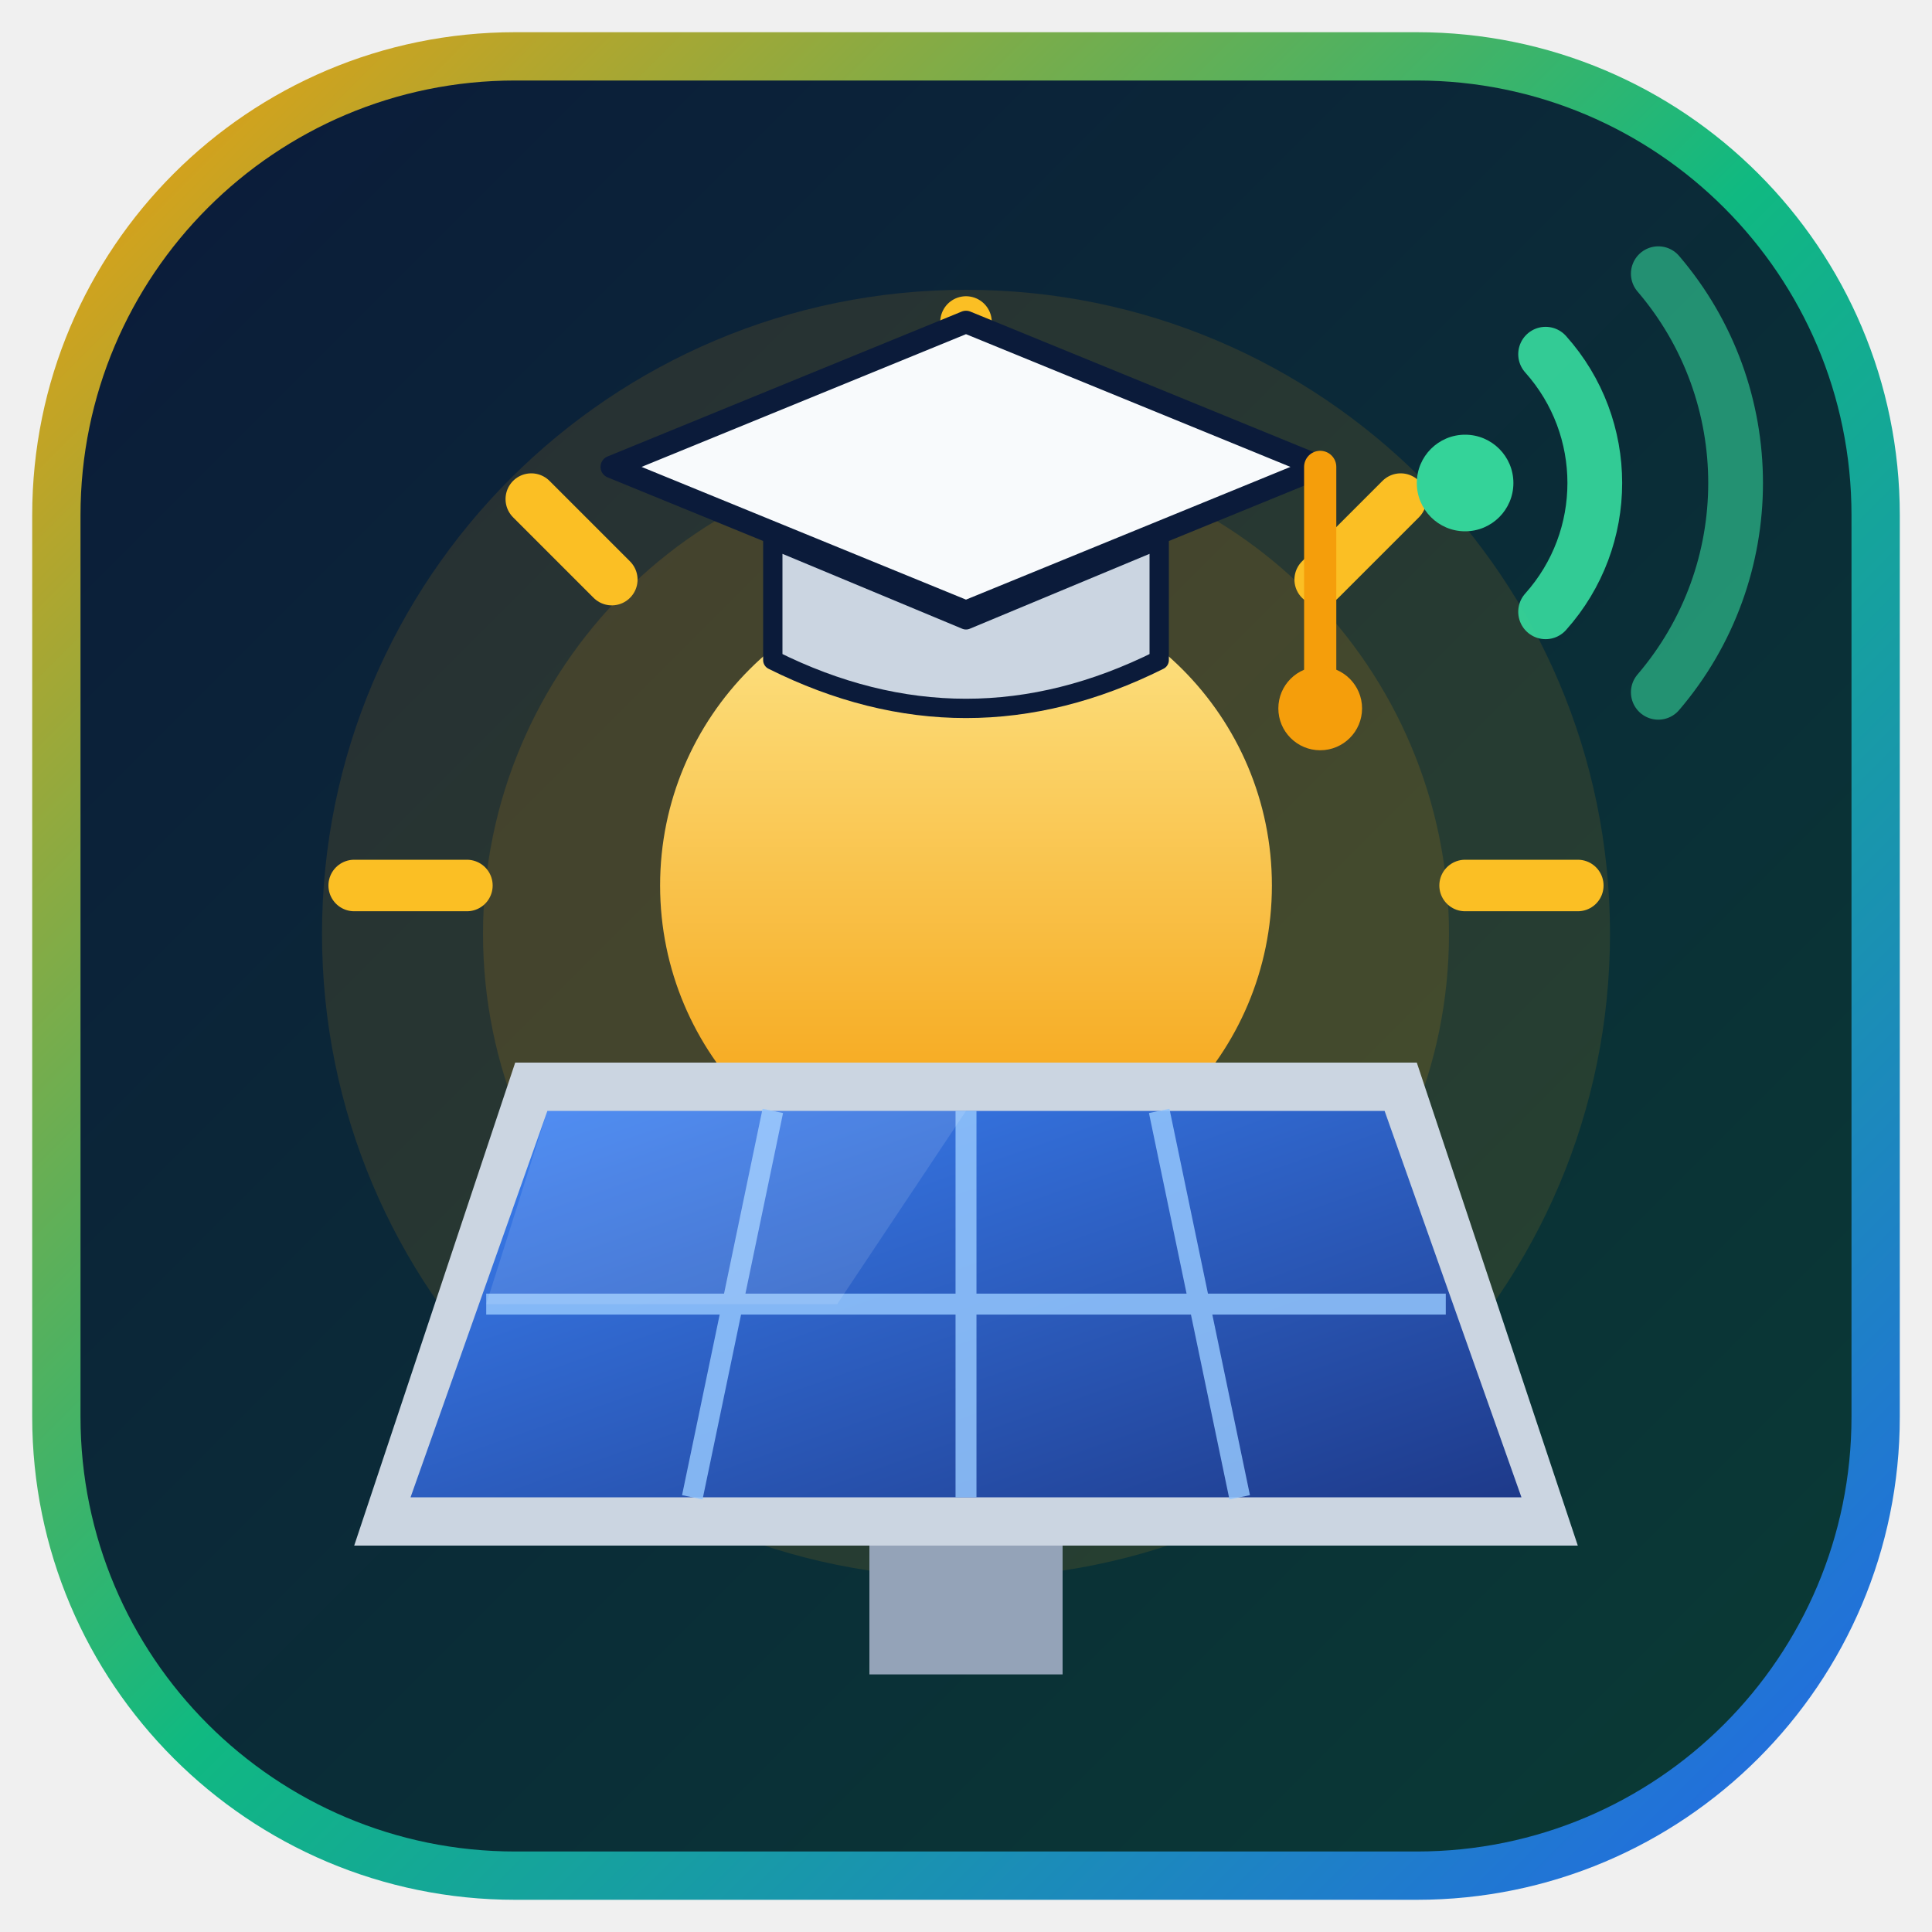
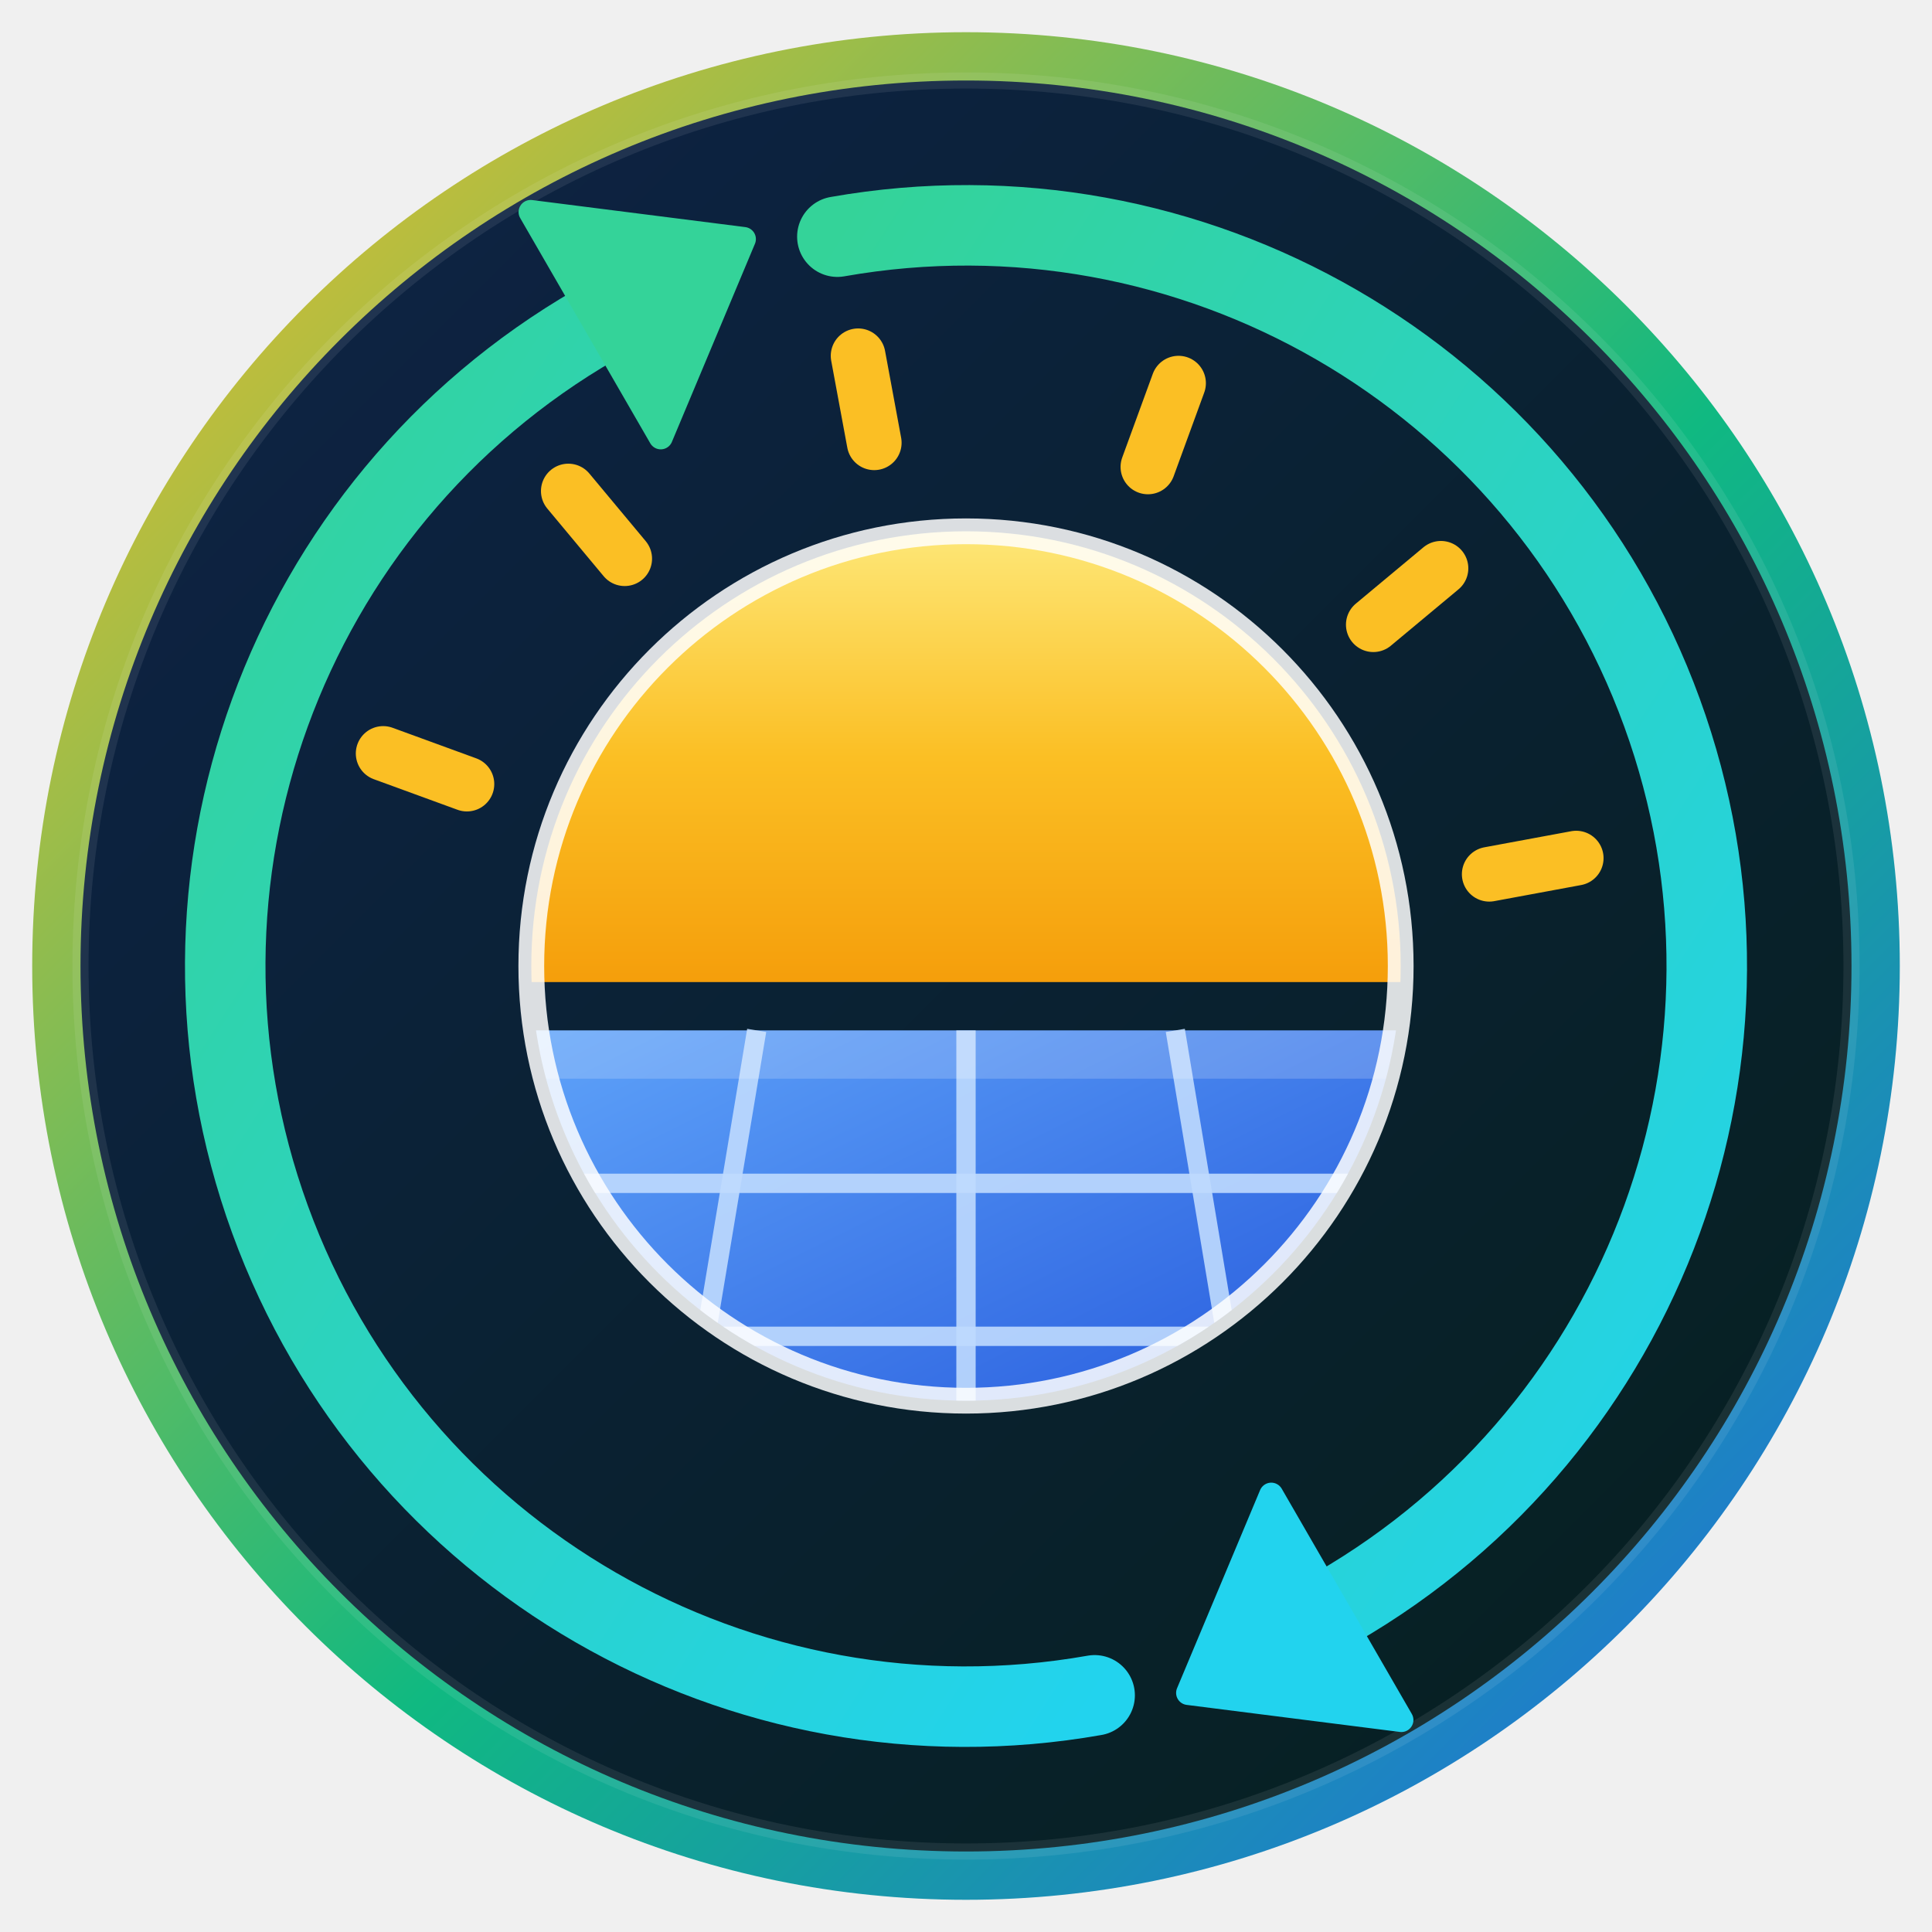
<svg xmlns="http://www.w3.org/2000/svg" viewBox="0 0 120 120" role="img" aria-label="Solar PAYG Mauritanie">
  <defs>
    <linearGradient id="bg" x1="0" y1="0" x2="1" y2="1">
-       <stop offset="0" stop-color="#0B1B3A" />
-       <stop offset="1" stop-color="#0A3B35" />
+       <stop offset="0" stop-color="#0E2347" />
+       <stop offset="1" stop-color="#06201E" />
+     </linearGradient>
+     <linearGradient id="rim" x1="0" y1="0" x2="1" y2="1">
+       <stop offset="0" stop-color="#FBBF24" />
+       <stop offset=".55" stop-color="#10B981" />
+       <stop offset="1" stop-color="#2563EB" />
    </linearGradient>
    <linearGradient id="sun" x1="0" y1="0" x2="0" y2="1">
-       <stop offset="0" stop-color="#FDE68A" />
+       <stop offset="0" stop-color="#FEF08A" />
+       <stop offset=".55" stop-color="#FBBF24" />
      <stop offset="1" stop-color="#F59E0B" />
    </linearGradient>
-     <linearGradient id="panel" x1="0" y1="0" x2="1" y2="1">
-       <stop offset="0" stop-color="#3B82F6" />
-       <stop offset="1" stop-color="#1E3A8A" />
+     <linearGradient id="pan" x1="0" y1="0" x2="1" y2="1">
+       <stop offset="0" stop-color="#60A5FA" />
+       <stop offset="1" stop-color="#1D4ED8" />
    </linearGradient>
-     <linearGradient id="ring" x1="0" y1="0" x2="1" y2="1">
-       <stop offset="0" stop-color="#F59E0B" />
-       <stop offset=".5" stop-color="#10B981" />
-       <stop offset="1" stop-color="#2563EB" />
+     <linearGradient id="arc" x1="0" y1="0" x2="1" y2="1">
+       <stop offset="0" stop-color="#34D399" />
+       <stop offset="1" stop-color="#22D3EE" />
    </linearGradient>
-     <clipPath id="clip">
-       <rect x="4" y="4" width="112" height="112" rx="28" />
+     <clipPath id="disc">
+       <circle cx="60" cy="60" r="27" />
    </clipPath>
  </defs>
-   <rect x="2" y="2" width="116" height="116" rx="30" fill="url(#ring)" />
-   <rect x="5" y="5" width="110" height="110" rx="27" fill="url(#bg)" />
-   <g clip-path="url(#clip)">
-     <circle cx="60" cy="58" r="40" fill="#F59E0B" opacity=".12" />
-     <circle cx="60" cy="58" r="30" fill="#F59E0B" opacity=".14" />
-     <g stroke="#FBBF24" stroke-width="3.2" stroke-linecap="round">
-       <line x1="60" y1="20" x2="60" y2="27" />
-       <line x1="33" y1="31" x2="38" y2="36" />
-       <line x1="87" y1="31" x2="82" y2="36" />
-       <line x1="22" y1="55" x2="29" y2="55" />
-       <line x1="98" y1="55" x2="91" y2="55" />
+   <circle cx="60" cy="60" r="58" fill="url(#rim)" />
+   <circle cx="60" cy="60" r="55" fill="url(#bg)" />
+   <circle cx="60" cy="60" r="55" fill="none" stroke="#fff" stroke-opacity=".08" />
+   <g stroke="#FBBF24" stroke-width="3.4" stroke-linecap="round">
+     <line x1="29.0" y1="48.7" x2="23.8" y2="46.8" />
+     <line x1="38.8" y1="34.7" x2="35.3" y2="30.5" />
+     <line x1="54.3" y1="27.5" x2="53.3" y2="22.1" />
+     <line x1="71.3" y1="29.0" x2="73.2" y2="23.8" />
+     <line x1="85.3" y1="38.8" x2="89.5" y2="35.3" />
+     <line x1="92.5" y1="54.3" x2="97.9" y2="53.3" />
+   </g>
+   <g clip-path="url(#disc)">
+     <rect x="30" y="30" width="60" height="31" fill="url(#sun)" />
+     <rect x="30" y="64" width="60" height="30" fill="url(#pan)" />
+     <g stroke="#BFDBFE" stroke-width="1.2" stroke-opacity=".9">
+       <line x1="30" y1="73.5" x2="90" y2="73.5" />
+       <line x1="30" y1="83" x2="90" y2="83" />
+       <line x1="60" y1="64" x2="60" y2="94" />
+       <line x1="47" y1="64" x2="42" y2="94" />
+       <line x1="73" y1="64" x2="78" y2="94" />
    </g>
-     <circle cx="60" cy="55" r="19" fill="url(#sun)" />
-     <g>
-       <polygon points="60,20 82,29 60,38 38,29" fill="#F8FAFC" />
-       <polygon points="60,20 82,29 60,38 38,29" fill="none" stroke="#0B1B3A" stroke-width="1.4" stroke-linejoin="round" />
-       <path d="M48 33.5 V41 Q60 47 72 41 V33.5 L60 38.5 Z" fill="#CBD5E1" stroke="#0B1B3A" stroke-width="1.2" stroke-linejoin="round" />
-       <path d="M82 29 V42" stroke="#F59E0B" stroke-width="2" stroke-linecap="round" />
-       <circle cx="82" cy="44" r="2.6" fill="#F59E0B" />
-     </g>
-     <polygon points="22,96 98,96 88,66 32,66" fill="#CBD5E1" />
-     <polygon points="25.5,93 94.5,93 86,69 34,69" fill="url(#panel)" />
-     <g stroke="#93C5FD" stroke-width="1.3" opacity=".85">
-       <line x1="30.2" y1="81" x2="89.8" y2="81" />
-       <line x1="48" y1="69" x2="43" y2="93" />
-       <line x1="60" y1="69" x2="60" y2="93" />
-       <line x1="72" y1="69" x2="77" y2="93" />
-     </g>
-     <polygon points="34,69 60,69 52,81 30.2,81" fill="#fff" opacity=".12" />
-     <rect x="54" y="96" width="12" height="8" fill="#94A3B8" />
+     <path d="M30 64 H90 V67 H30Z" fill="#fff" fill-opacity=".18" />
  </g>
-   <g fill="none" stroke="#34D399" stroke-width="3.4" stroke-linecap="round">
-     <path d="M96 22 a12 12 0 0 1 0 16" opacity=".95" />
-     <path d="M103 17 a20 20 0 0 1 0 26" opacity=".6" />
+   <circle cx="60" cy="60" r="27" fill="none" stroke="#fff" stroke-opacity=".85" stroke-width="1.6" />
+   <g fill="none" stroke="url(#arc)" stroke-width="5" stroke-linecap="round">
+     <path d="M52.01 14.70 A46 46 0 0 1 83.00 99.84" />
+     <path d="M67.99 105.30 A46 46 0 0 1 37.00 20.16" />
  </g>
-   <circle cx="91" cy="30" r="3" fill="#34D399" />
+   <g fill="#22D3EE" stroke="#22D3EE" stroke-width="1.5" stroke-linejoin="round">
+     <polygon points="78.96,92.84 73.80,105.15 87.04,106.83" />
+     <polygon points="41.04,27.16 46.20,14.85 32.96,13.17" fill="#34D399" stroke="#34D399" />
+   </g>
</svg>
